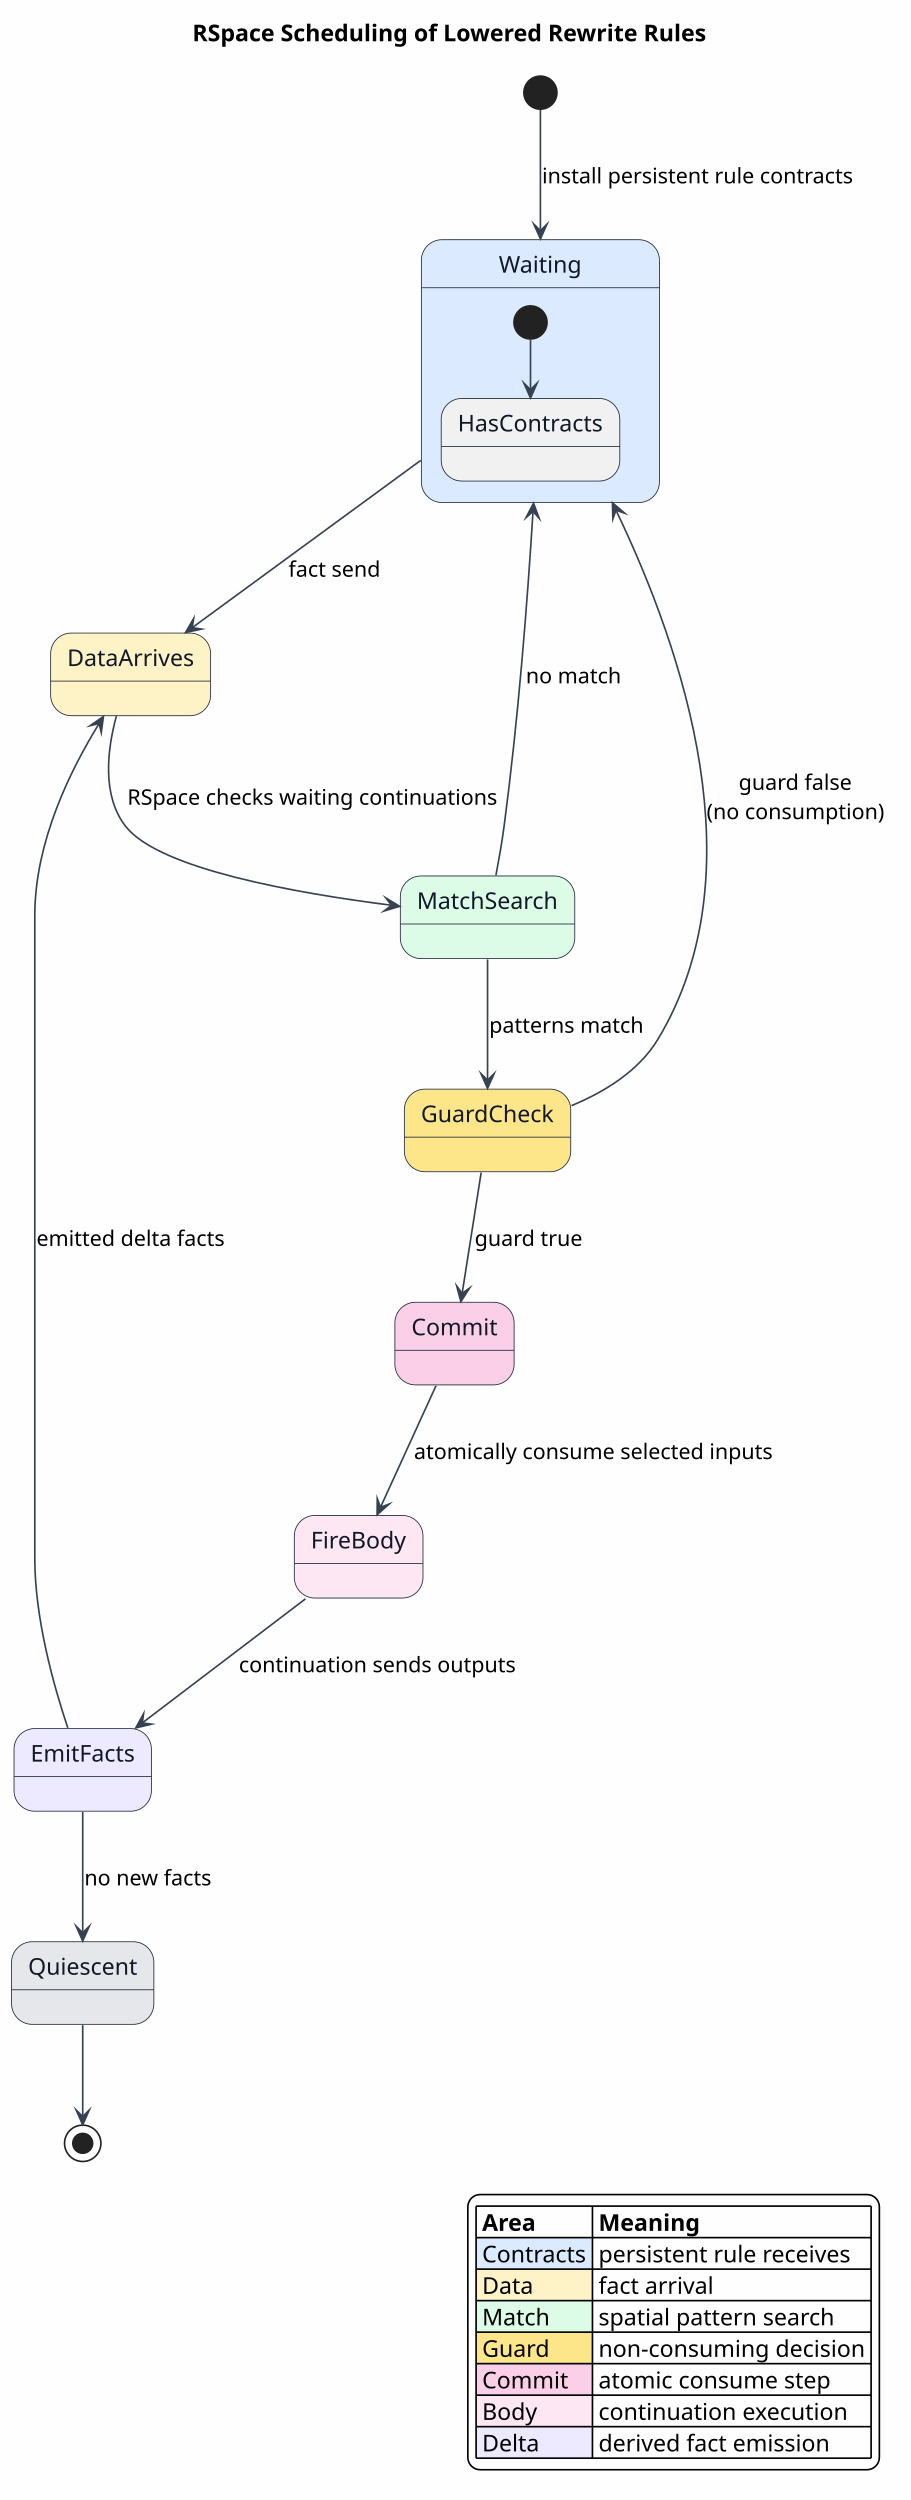
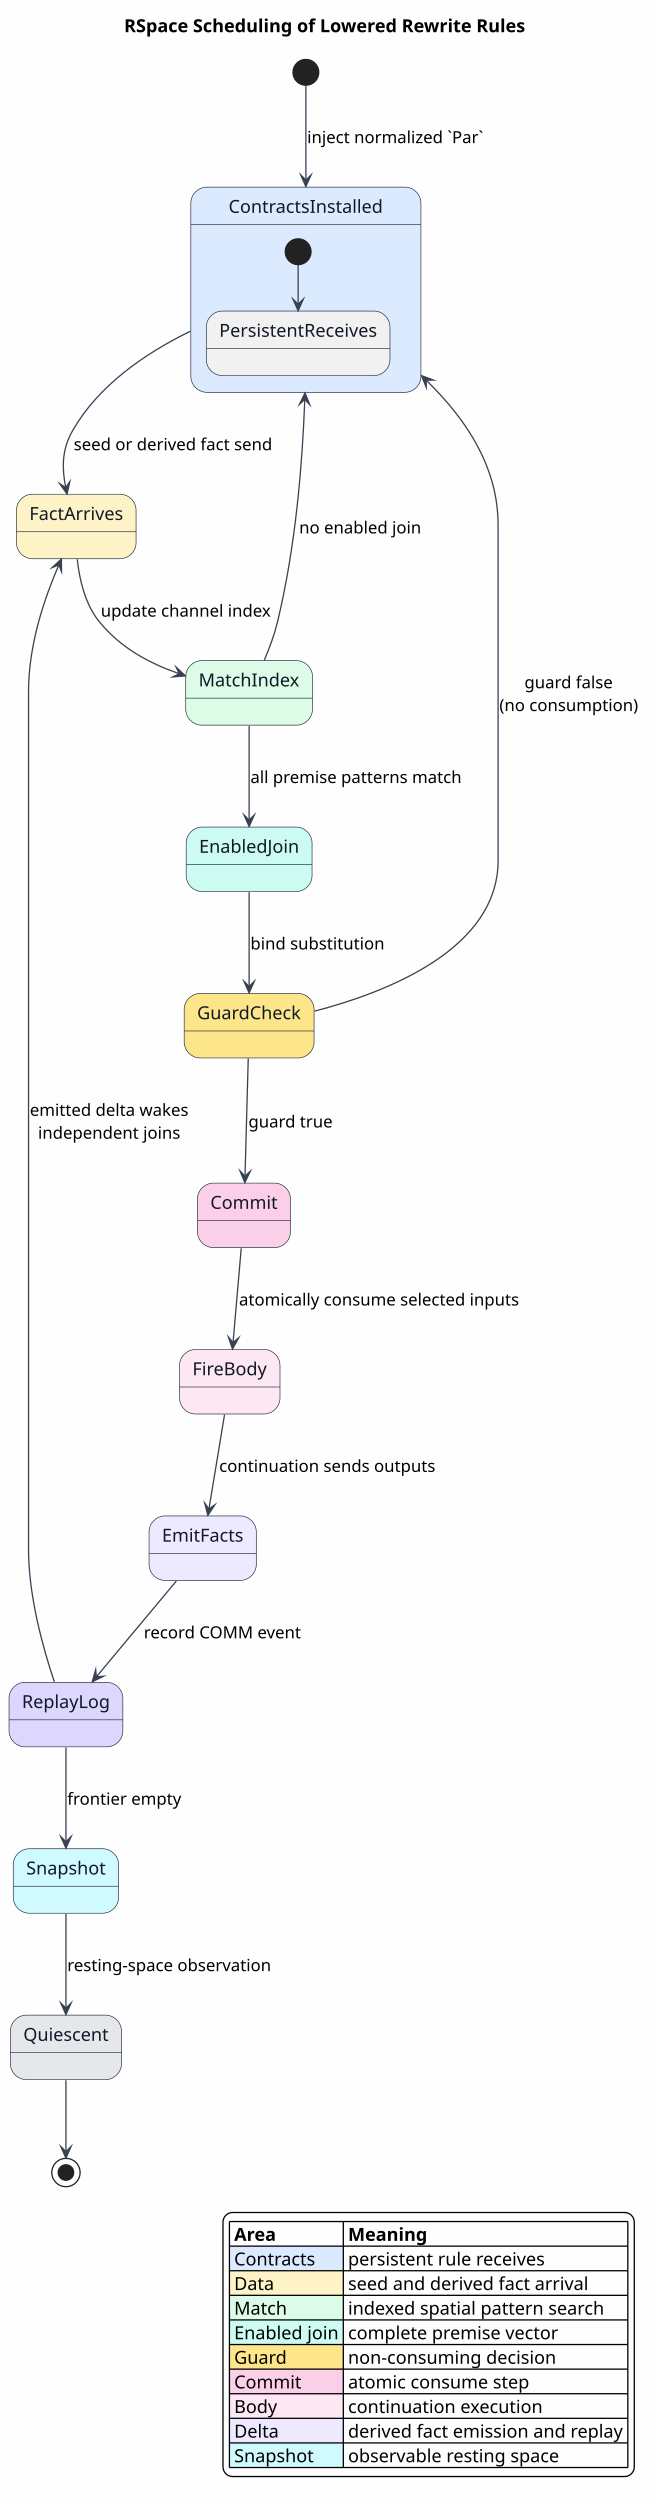
- <svg xmlns="http://www.w3.org/2000/svg" contentStyleType="text/css" data-diagram-type="STATE" height="1513px" preserveAspectRatio="none" style="width:551px;height:1513px;background:#FEFEFE;" version="1.1" viewBox="0 0 551 1513" width="551px" zoomAndPan="magnify">
+ <svg xmlns="http://www.w3.org/2000/svg" contentStyleType="text/css" data-diagram-type="STATE" height="1938px" preserveAspectRatio="none" style="width:510px;height:1938px;background:#FEFEFE;" version="1.1" viewBox="0 0 510 1938" width="510px" zoomAndPan="magnify">
  <defs />
  <g>
-     <rect fill="#FEFEFE" height="1513" style="stroke:none;stroke-width:1;" width="551" x="0" y="0" />
+     <rect fill="#FEFEFE" height="1938" style="stroke:none;stroke-width:1;" width="510" x="0" y="0" />
    <g class="title" data-source-line="1">
-       <text fill="#000000" font-family="sans-serif" font-size="14" font-weight="700" lengthAdjust="spacing" textLength="311.359" x="116.418" y="24.966">RSpace Scheduling of Lowered Rewrite Rules</text>
-     </g>
-     <g class="entity" data-qualified-name="Waiting" data-source-line="13" id="ent0001">
-       <path d="M267.52,145.068 L386.594,145.068 A12.5,12.5 0 0 1 399.094,157.568 L399.094,174.136 L255.02,174.136 L255.02,157.568 A12.5,12.5 0 0 1 267.52,145.068" fill="#DBEAFE" />
-       <path d="M255.02,174.136 L399.094,174.136 L399.094,291.636 A12.5,12.5 0 0 1 386.594,304.136 L267.52,304.136 A12.5,12.5 0 0 1 255.02,291.636 L255.02,174.136" fill="#DBEAFE" />
-       <rect fill="none" height="159.068" rx="12.5" ry="12.5" style="stroke:#1F2937;stroke-width:0.5;" width="144.074" x="255.02" y="145.068" />
-       <line style="stroke:#1F2937;stroke-width:0.5;" x1="255.02" x2="399.094" y1="174.136" y2="174.136" />
-       <text fill="#111827" font-family="sans-serif" font-size="14" lengthAdjust="spacing" textLength="50.414" x="301.85" y="165.034">Waiting</text>
-       <g class="start_entity" data-qualified-name="Waiting..start.Waiting" data-source-line="14" id="ent0011">
-         <ellipse cx="321.06" cy="195.136" fill="#222222" rx="10" ry="10" style="stroke:#222222;stroke-width:1;" />
+       <text fill="#000000" font-family="sans-serif" font-size="14" font-weight="700" lengthAdjust="spacing" textLength="311.359" x="96.168" y="24.966">RSpace Scheduling of Lowered Rewrite Rules</text>
+     </g>
+     <g class="entity" data-qualified-name="ContractsInstalled" data-source-line="13" id="ent0001">
+       <path d="M160.43,145.068 L313.803,145.068 A12.5,12.5 0 0 1 326.303,157.568 L326.303,174.136 L147.93,174.136 L147.93,157.568 A12.5,12.5 0 0 1 160.43,145.068" fill="#DBEAFE" />
+       <path d="M147.93,174.136 L326.303,174.136 L326.303,291.636 A12.5,12.5 0 0 1 313.803,304.136 L160.43,304.136 A12.5,12.5 0 0 1 147.93,291.636 L147.93,174.136" fill="#DBEAFE" />
+       <rect fill="none" height="159.068" rx="12.5" ry="12.5" style="stroke:#1F2937;stroke-width:0.5;" width="178.374" x="147.93" y="145.068" />
+       <line style="stroke:#1F2937;stroke-width:0.5;" x1="147.93" x2="326.303" y1="174.136" y2="174.136" />
+       <text fill="#111827" font-family="sans-serif" font-size="14" lengthAdjust="spacing" textLength="119.882" x="177.176" y="165.034">ContractsInstalled</text>
+       <g class="start_entity" data-qualified-name="ContractsInstalled..start.ContractsInstalled" data-source-line="14" id="ent0014">
+         <ellipse cx="231.12" cy="195.136" fill="#222222" rx="10" ry="10" style="stroke:#222222;stroke-width:1;" />
      </g>
-       <g class="entity" data-qualified-name="Waiting.HasContracts" data-source-line="14" id="ent0012">
-         <rect fill="#F1F1F1" height="50" rx="12.5" ry="12.5" style="stroke:#1F2937;stroke-width:0.5;" width="108.074" x="267.02" y="241.136" />
-         <line style="stroke:#1F2937;stroke-width:0.5;" x1="267.02" x2="375.094" y1="270.204" y2="270.204" />
-         <text fill="#111827" font-family="sans-serif" font-size="14" lengthAdjust="spacing" textLength="88.074" x="277.02" y="261.102">HasContracts</text>
+       <g class="entity" data-qualified-name="ContractsInstalled.PersistentReceives" data-source-line="14" id="ent0015">
+         <rect fill="#F1F1F1" height="50" rx="12.5" ry="12.5" style="stroke:#1F2937;stroke-width:0.5;" width="142.374" x="159.93" y="241.136" />
+         <line style="stroke:#1F2937;stroke-width:0.5;" x1="159.93" x2="302.303" y1="270.204" y2="270.204" />
+         <text fill="#111827" font-family="sans-serif" font-size="14" lengthAdjust="spacing" textLength="122.374" x="169.93" y="261.102">PersistentReceives</text>
      </g>
-       <g class="link" data-entity-1="ent0011" data-entity-2="ent0012" data-link-type="dependency" data-source-line="14" id="lnk13">
-         <path d="M321.06,205.446 C321.06,214.486 321.06,223.626 321.06,235.866" fill="none" id="*start*Waiting-to-HasContracts" style="stroke:#374151;stroke-width:1;" />
-         <polygon fill="#374151" points="321.06,240.866,325.06,231.866,321.06,235.866,317.06,231.866,321.06,240.866" style="stroke:#374151;stroke-width:1;stroke-linejoin:miter;stroke-miterlimit:10;" />
+       <g class="link" data-entity-1="ent0014" data-entity-2="ent0015" data-link-type="dependency" data-source-line="14" id="lnk16">
+         <path d="M231.12,205.446 C231.12,214.486 231.12,223.626 231.12,235.866" fill="none" id="*start*ContractsInstalled-to-PersistentReceives" style="stroke:#374151;stroke-width:1;" />
+         <polygon fill="#374151" points="231.12,240.866,235.12,231.866,231.12,235.866,227.12,231.866,231.12,240.866" style="stroke:#374151;stroke-width:1;stroke-linejoin:miter;stroke-miterlimit:10;" />
      </g>
    </g>
-     <g class="entity" data-qualified-name="DataArrives" data-source-line="16" id="ent0002">
-       <rect fill="#FEF3C7" height="50" rx="12.5" ry="12.5" style="stroke:#1F2937;stroke-width:0.5;" width="96.818" x="30.65" y="383.138" />
-       <line style="stroke:#1F2937;stroke-width:0.5;" x1="30.65" x2="127.468" y1="412.206" y2="412.206" />
-       <text fill="#111827" font-family="sans-serif" font-size="14" lengthAdjust="spacing" textLength="76.818" x="40.65" y="403.104">DataArrives</text>
-     </g>
-     <g class="entity" data-qualified-name="MatchSearch" data-source-line="17" id="ent0003">
-       <rect fill="#DCFCE7" height="50" rx="12.5" ry="12.5" style="stroke:#1F2937;stroke-width:0.5;" width="105.568" x="242.28" y="530.138" />
-       <line style="stroke:#1F2937;stroke-width:0.5;" x1="242.28" x2="347.848" y1="559.206" y2="559.206" />
-       <text fill="#111827" font-family="sans-serif" font-size="14" lengthAdjust="spacing" textLength="85.568" x="252.28" y="550.104">MatchSearch</text>
+     <g class="entity" data-qualified-name="FactArrives" data-source-line="16" id="ent0002">
+       <rect fill="#FEF3C7" height="50" rx="12.5" ry="12.5" style="stroke:#1F2937;stroke-width:0.5;" width="92.73" x="12.75" y="383.138" />
+       <line style="stroke:#1F2937;stroke-width:0.5;" x1="12.75" x2="105.48" y1="412.206" y2="412.206" />
+       <text fill="#111827" font-family="sans-serif" font-size="14" lengthAdjust="spacing" textLength="72.73" x="22.75" y="403.104">FactArrives</text>
+     </g>
+     <g class="entity" data-qualified-name="MatchIndex" data-source-line="17" id="ent0003">
+       <rect fill="#DCFCE7" height="50" rx="12.5" ry="12.5" style="stroke:#1F2937;stroke-width:0.5;" width="98.288" x="143.97" y="512.138" />
+       <line style="stroke:#1F2937;stroke-width:0.5;" x1="143.97" x2="242.258" y1="541.206" y2="541.206" />
+       <text fill="#111827" font-family="sans-serif" font-size="14" lengthAdjust="spacing" textLength="78.288" x="153.97" y="532.104">MatchIndex</text>
    </g>
    <g class="entity" data-qualified-name="GuardCheck" data-source-line="18" id="ent0004">
-       <rect fill="#FDE68A" height="50" rx="12.5" ry="12.5" style="stroke:#1F2937;stroke-width:0.5;" width="100.682" x="244.72" y="659.138" />
-       <line style="stroke:#1F2937;stroke-width:0.5;" x1="244.72" x2="345.402" y1="688.206" y2="688.206" />
-       <text fill="#111827" font-family="sans-serif" font-size="14" lengthAdjust="spacing" textLength="80.682" x="254.72" y="679.104">GuardCheck</text>
-     </g>
-     <g class="entity" data-qualified-name="Commit" data-source-line="19" id="ent0005">
-       <rect fill="#FBCFE8" height="50" rx="12.5" ry="12.5" style="stroke:#1F2937;stroke-width:0.5;" width="72.164" x="238.98" y="788.138" />
-       <line style="stroke:#1F2937;stroke-width:0.5;" x1="238.98" x2="311.144" y1="817.206" y2="817.206" />
-       <text fill="#111827" font-family="sans-serif" font-size="14" lengthAdjust="spacing" textLength="52.164" x="248.98" y="808.104">Commit</text>
-     </g>
-     <g class="entity" data-qualified-name="FireBody" data-source-line="20" id="ent0006">
-       <rect fill="#FCE7F3" height="50" rx="12.5" ry="12.5" style="stroke:#1F2937;stroke-width:0.5;" width="77.876" x="178.12" y="917.138" />
-       <line style="stroke:#1F2937;stroke-width:0.5;" x1="178.12" x2="255.996" y1="946.206" y2="946.206" />
-       <text fill="#111827" font-family="sans-serif" font-size="14" lengthAdjust="spacing" textLength="57.876" x="188.12" y="937.104">FireBody</text>
-     </g>
-     <g class="entity" data-qualified-name="EmitFacts" data-source-line="21" id="ent0007">
-       <rect fill="#EDE9FE" height="50" rx="12.5" ry="12.5" style="stroke:#1F2937;stroke-width:0.5;" width="83.14" x="8.49" y="1046.138" />
-       <line style="stroke:#1F2937;stroke-width:0.5;" x1="8.49" x2="91.63" y1="1075.206" y2="1075.206" />
-       <text fill="#111827" font-family="sans-serif" font-size="14" lengthAdjust="spacing" textLength="63.14" x="18.49" y="1066.104">EmitFacts</text>
-     </g>
-     <g class="entity" data-qualified-name="Quiescent" data-source-line="22" id="ent0008">
-       <rect fill="#E5E7EB" height="50" rx="12.5" ry="12.5" style="stroke:#1F2937;stroke-width:0.5;" width="86.122" x="7" y="1175.138" />
-       <line style="stroke:#1F2937;stroke-width:0.5;" x1="7" x2="93.122" y1="1204.206" y2="1204.206" />
-       <text fill="#111827" font-family="sans-serif" font-size="14" lengthAdjust="spacing" textLength="66.122" x="17" y="1195.104">Quiescent</text>
-     </g>
-     <g class="start_entity" data-qualified-name=".start." data-source-line="11" id="ent0009">
-       <ellipse cx="327.06" cy="56.068" fill="#222222" rx="10" ry="10" style="stroke:#222222;stroke-width:1;" />
-     </g>
-     <g class="end_entity" data-qualified-name=".end." data-source-line="34" id="ent0024">
-       <ellipse cx="50.06" cy="1297.138" fill="none" rx="11" ry="11" style="stroke:#222222;stroke-width:1;" />
-       <ellipse cx="50.06" cy="1297.138" fill="#222222" rx="6" ry="6" style="stroke:#222222;stroke-width:1;" />
-     </g>
-     <g class="link" data-entity-1="ent0009" data-entity-2="ent0001" data-link-type="dependency" data-source-line="11" id="lnk10">
-       <path d="M327.06,66.498 C327.06,81.848 327.06,108.628 327.06,139.618" fill="none" id="*start*-to-Waiting" style="stroke:#374151;stroke-width:1;" />
-       <polygon fill="#374151" points="327.06,144.618,331.06,135.618,327.06,139.618,323.06,135.618,327.06,144.618" style="stroke:#374151;stroke-width:1;stroke-linejoin:miter;stroke-miterlimit:10;" />
-       <text fill="#000000" font-family="sans-serif" font-size="13" lengthAdjust="spacing" textLength="188.448" x="328.06" y="110.965">install persistent rule contracts</text>
-     </g>
-     <g class="link" data-entity-1="ent0001" data-entity-2="ent0002" data-link-type="dependency" data-source-line="24" id="lnk14">
-       <path d="M254.66,278.598 C207.63,313.028 152.565,353.335 116.335,379.855" fill="none" id="Waiting-to-DataArrives" style="stroke:#374151;stroke-width:1;" />
-       <polygon fill="#374151" points="112.3,382.808,121.925,380.72,116.335,379.855,117.2,374.264,112.3,382.808" style="stroke:#374151;stroke-width:1;stroke-linejoin:miter;stroke-miterlimit:10;" />
-       <text fill="#000000" font-family="sans-serif" font-size="13" lengthAdjust="spacing" textLength="55.666" x="174.55" y="349.035">fact send</text>
-     </g>
-     <g class="link" data-entity-1="ent0002" data-entity-2="ent0003" data-link-type="dependency" data-source-line="25" id="lnk15">
-       <path d="M70.42,433.418 C64.98,453.438 61.44,481.468 76.06,500.138 C96.29,525.958 178.84,540.477 236.93,547.867" fill="none" id="DataArrives-to-MatchSearch" style="stroke:#374151;stroke-width:1;" />
-       <polygon fill="#374151" points="241.89,548.498,233.467,543.394,236.93,547.867,232.457,551.33,241.89,548.498" style="stroke:#374151;stroke-width:1;stroke-linejoin:miter;stroke-miterlimit:10;" />
-       <text fill="#000000" font-family="sans-serif" font-size="13" lengthAdjust="spacing" textLength="223.899" x="77.06" y="487.035">RSpace checks waiting continuations</text>
-     </g>
-     <g class="link" data-entity-1="ent0003" data-entity-2="ent0004" data-link-type="dependency" data-source-line="26" id="lnk16">
-       <path d="M295.06,580.628 C295.06,603.118 295.06,631.258 295.06,653.728" fill="none" id="MatchSearch-to-GuardCheck" style="stroke:#374151;stroke-width:1;" />
-       <polygon fill="#374151" points="295.06,658.728,299.06,649.728,295.06,653.728,291.06,649.728,295.06,658.728" style="stroke:#374151;stroke-width:1;stroke-linejoin:miter;stroke-miterlimit:10;" />
-       <text fill="#000000" font-family="sans-serif" font-size="13" lengthAdjust="spacing" textLength="93.431" x="296.06" y="625.035">patterns match</text>
-     </g>
-     <g class="link" data-entity-1="ent0003" data-entity-2="ent0001" data-link-type="dependency" data-source-line="27" id="lnk17">
-       <path d="M300.13,529.758 C301.9,520.518 303.77,509.878 305.06,500.138 C313.75,434.488 319.159,364.508 322.589,309.518" fill="none" id="MatchSearch-to-Waiting" style="stroke:#374151;stroke-width:1;" />
-       <polygon fill="#374151" points="322.9,304.528,318.348,313.261,322.589,309.518,326.332,313.76,322.9,304.528" style="stroke:#374151;stroke-width:1;stroke-linejoin:miter;stroke-miterlimit:10;" />
-       <text fill="#000000" font-family="sans-serif" font-size="13" lengthAdjust="spacing" textLength="57.694" x="318.24" y="413.535">no match</text>
-     </g>
-     <g class="link" data-entity-1="ent0004" data-entity-2="ent0005" data-link-type="dependency" data-source-line="28" id="lnk18">
-       <path d="M291.2,709.628 C287.66,732.118 283.216,760.318 279.686,782.788" fill="none" id="GuardCheck-to-Commit" style="stroke:#374151;stroke-width:1;" />
-       <polygon fill="#374151" points="278.91,787.728,284.258,779.458,279.686,782.788,276.355,778.216,278.91,787.728" style="stroke:#374151;stroke-width:1;stroke-linejoin:miter;stroke-miterlimit:10;" />
-       <text fill="#000000" font-family="sans-serif" font-size="13" lengthAdjust="spacing" textLength="65.494" x="287.26" y="754.035">guard true</text>
-     </g>
-     <g class="link" data-entity-1="ent0004" data-entity-2="ent0001" data-link-type="dependency" data-source-line="29" id="lnk19">
-       <path d="M345.87,669.138 C365.75,660.898 386.51,648.228 398.06,629.138 C458.8,528.708 413.91,394.607 372.78,308.757" fill="none" id="GuardCheck-to-Waiting" style="stroke:#374151;stroke-width:1;" />
-       <polygon fill="#374151" points="370.62,304.248,370.901,314.093,372.78,308.757,378.116,310.636,370.62,304.248" style="stroke:#374151;stroke-width:1;stroke-linejoin:miter;stroke-miterlimit:10;" />
-       <text fill="#000000" font-family="sans-serif" font-size="13" lengthAdjust="spacing" textLength="68.744" x="447.036" y="478.035">guard false</text>
-       <text fill="#000000" font-family="sans-serif" font-size="13" lengthAdjust="spacing" textLength="107.575" x="427.62" y="495.741">(no consumption)</text>
-     </g>
-     <g class="link" data-entity-1="ent0005" data-entity-2="ent0006" data-link-type="dependency" data-source-line="30" id="lnk20">
-       <path d="M263.88,838.628 C253.61,861.118 240.547,889.71 230.287,912.18" fill="none" id="Commit-to-FireBody" style="stroke:#374151;stroke-width:1;" />
-       <polygon fill="#374151" points="228.21,916.728,235.587,910.202,230.287,912.18,228.31,906.88,228.21,916.728" style="stroke:#374151;stroke-width:1;stroke-linejoin:miter;stroke-miterlimit:10;" />
-       <text fill="#000000" font-family="sans-serif" font-size="13" lengthAdjust="spacing" textLength="217.1" x="250.53" y="883.035">atomically consume selected inputs</text>
-     </g>
-     <g class="link" data-entity-1="ent0006" data-entity-2="ent0007" data-link-type="dependency" data-source-line="31" id="lnk21">
-       <path d="M184.86,967.628 C155.29,990.118 115.68,1020.231 86.139,1042.701" fill="none" id="FireBody-to-EmitFacts" style="stroke:#374151;stroke-width:1;" />
-       <polygon fill="#374151" points="82.16,1045.728,91.745,1043.463,86.139,1042.701,86.901,1037.095,82.16,1045.728" style="stroke:#374151;stroke-width:1;stroke-linejoin:miter;stroke-miterlimit:10;" />
-       <text fill="#000000" font-family="sans-serif" font-size="13" lengthAdjust="spacing" textLength="167.609" x="144.56" y="1012.035">continuation sends outputs</text>
-     </g>
-     <g class="link" data-entity-1="ent0007" data-entity-2="ent0002" data-link-type="dependency" data-source-line="32" id="lnk22">
-       <path d="M41.04,1045.698 C32.53,1020.398 21.06,979.548 21.06,943.138 C21.06,554.138 21.06,554.138 21.06,554.138 C21.06,509.128 42.832,465.788 59.982,437.878" fill="none" id="EmitFacts-to-DataArrives" style="stroke:#374151;stroke-width:1;" />
-       <polygon fill="#374151" points="62.6,433.618,54.48,439.192,59.982,437.878,61.296,443.38,62.6,433.618" style="stroke:#374151;stroke-width:1;stroke-linejoin:miter;stroke-miterlimit:10;" />
-       <text fill="#000000" font-family="sans-serif" font-size="13" lengthAdjust="spacing" textLength="113.906" x="22.06" y="754.035">emitted delta facts</text>
-     </g>
-     <g class="link" data-entity-1="ent0007" data-entity-2="ent0008" data-link-type="dependency" data-source-line="33" id="lnk23">
-       <path d="M50.06,1096.628 C50.06,1119.118 50.06,1147.258 50.06,1169.728" fill="none" id="EmitFacts-to-Quiescent" style="stroke:#374151;stroke-width:1;" />
-       <polygon fill="#374151" points="50.06,1174.728,54.06,1165.728,50.06,1169.728,46.06,1165.728,50.06,1174.728" style="stroke:#374151;stroke-width:1;stroke-linejoin:miter;stroke-miterlimit:10;" />
-       <text fill="#000000" font-family="sans-serif" font-size="13" lengthAdjust="spacing" textLength="77.168" x="51.06" y="1141.035">no new facts</text>
-     </g>
-     <g class="link" data-entity-1="ent0008" data-entity-2="ent0024" data-link-type="dependency" data-source-line="34" id="lnk25">
-       <path d="M50.06,1225.598 C50.06,1245.178 50.06,1266.628 50.06,1280.938" fill="none" id="Quiescent-to-*end*" style="stroke:#374151;stroke-width:1;" />
-       <polygon fill="#374151" points="50.06,1285.938,54.06,1276.938,50.06,1280.938,46.06,1276.938,50.06,1285.938" style="stroke:#374151;stroke-width:1;stroke-linejoin:miter;stroke-miterlimit:10;" />
-     </g>
-     <g class="legend" data-source-line="36">
-       <rect fill="none" height="166.543" rx="7.5" ry="7.5" style="stroke:#000000;stroke-width:1;" width="249.063" x="283.132" y="1328.138" />
-       <text fill="#000000" font-family="sans-serif" font-size="14" font-weight="700" lengthAdjust="spacing" textLength="32.69" x="291.772" y="1350.104">Area</text>
-       <text fill="#000000" font-family="sans-serif" font-size="14" font-weight="700" lengthAdjust="spacing" textLength="61.18" x="362.192" y="1350.104">Meaning</text>
-       <rect fill="#DBEAFE" height="19.068" style="stroke:none;stroke-width:1;" width="70.42" x="288.132" y="1354.206" />
-       <text fill="#000000" font-family="sans-serif" font-size="14" lengthAdjust="spacing" textLength="63.14" x="291.772" y="1369.172">Contracts</text>
-       <text fill="#000000" font-family="sans-serif" font-size="14" lengthAdjust="spacing" textLength="152.809" x="362.192" y="1369.172">persistent rule receives</text>
-       <rect fill="#FEF3C7" height="19.068" style="stroke:none;stroke-width:1;" width="70.42" x="288.132" y="1373.274" />
-       <text fill="#000000" font-family="sans-serif" font-size="14" lengthAdjust="spacing" textLength="30.982" x="291.772" y="1388.24">Data</text>
-       <text fill="#000000" font-family="sans-serif" font-size="14" lengthAdjust="spacing" textLength="69.692" x="362.192" y="1388.24">fact arrival</text>
-       <rect fill="#DCFCE7" height="19.068" style="stroke:none;stroke-width:1;" width="70.42" x="288.132" y="1392.342" />
-       <text fill="#000000" font-family="sans-serif" font-size="14" lengthAdjust="spacing" textLength="40.978" x="291.772" y="1407.308">Match</text>
-       <text fill="#000000" font-family="sans-serif" font-size="14" lengthAdjust="spacing" textLength="143.094" x="362.192" y="1407.308">spatial pattern search</text>
-       <rect fill="#FDE68A" height="19.068" style="stroke:none;stroke-width:1;" width="70.42" x="288.132" y="1411.41" />
-       <text fill="#000000" font-family="sans-serif" font-size="14" lengthAdjust="spacing" textLength="41.09" x="291.772" y="1426.376">Guard</text>
-       <text fill="#000000" font-family="sans-serif" font-size="14" lengthAdjust="spacing" textLength="161.363" x="362.192" y="1426.376">non-consuming decision</text>
-       <rect fill="#FBCFE8" height="19.068" style="stroke:none;stroke-width:1;" width="70.42" x="288.132" y="1430.477" />
-       <text fill="#000000" font-family="sans-serif" font-size="14" lengthAdjust="spacing" textLength="52.164" x="291.772" y="1445.443">Commit</text>
-       <text fill="#000000" font-family="sans-serif" font-size="14" lengthAdjust="spacing" textLength="140.531" x="362.192" y="1445.443">atomic consume step</text>
-       <rect fill="#FCE7F3" height="19.068" style="stroke:none;stroke-width:1;" width="70.42" x="288.132" y="1449.545" />
-       <text fill="#000000" font-family="sans-serif" font-size="14" lengthAdjust="spacing" textLength="33.32" x="291.772" y="1464.511">Body</text>
-       <text fill="#000000" font-family="sans-serif" font-size="14" lengthAdjust="spacing" textLength="151.451" x="362.192" y="1464.511">continuation execution</text>
-       <rect fill="#EDE9FE" height="19.068" style="stroke:none;stroke-width:1;" width="70.42" x="288.132" y="1468.613" />
-       <text fill="#000000" font-family="sans-serif" font-size="14" lengthAdjust="spacing" textLength="34.636" x="291.772" y="1483.579">Delta</text>
-       <text fill="#000000" font-family="sans-serif" font-size="14" lengthAdjust="spacing" textLength="139.986" x="362.192" y="1483.579">derived fact emission</text>
-       <line style="stroke:#000000;stroke-width:1;" x1="288.132" x2="527.195" y1="1335.138" y2="1335.138" />
-       <line style="stroke:#000000;stroke-width:1;" x1="288.132" x2="527.195" y1="1354.206" y2="1354.206" />
-       <line style="stroke:#000000;stroke-width:1;" x1="288.132" x2="527.195" y1="1373.274" y2="1373.274" />
-       <line style="stroke:#000000;stroke-width:1;" x1="288.132" x2="527.195" y1="1392.342" y2="1392.342" />
-       <line style="stroke:#000000;stroke-width:1;" x1="288.132" x2="527.195" y1="1411.41" y2="1411.41" />
-       <line style="stroke:#000000;stroke-width:1;" x1="288.132" x2="527.195" y1="1430.477" y2="1430.477" />
-       <line style="stroke:#000000;stroke-width:1;" x1="288.132" x2="527.195" y1="1449.545" y2="1449.545" />
-       <line style="stroke:#000000;stroke-width:1;" x1="288.132" x2="527.195" y1="1468.613" y2="1468.613" />
-       <line style="stroke:#000000;stroke-width:1;" x1="288.132" x2="527.195" y1="1487.681" y2="1487.681" />
-       <line style="stroke:#000000;stroke-width:1;" x1="288.132" x2="288.132" y1="1335.138" y2="1487.681" />
-       <line style="stroke:#000000;stroke-width:1;" x1="358.552" x2="358.552" y1="1335.138" y2="1487.681" />
-       <line style="stroke:#000000;stroke-width:1;" x1="527.195" x2="527.195" y1="1335.138" y2="1487.681" />
+       <rect fill="#FDE68A" height="50" rx="12.5" ry="12.5" style="stroke:#1F2937;stroke-width:0.5;" width="100.682" x="142.78" y="770.138" />
+       <line style="stroke:#1F2937;stroke-width:0.5;" x1="142.78" x2="243.462" y1="799.206" y2="799.206" />
+       <text fill="#111827" font-family="sans-serif" font-size="14" lengthAdjust="spacing" textLength="80.682" x="152.78" y="790.104">GuardCheck</text>
+     </g>
+     <g class="entity" data-qualified-name="EnabledJoin" data-source-line="19" id="ent0005">
+       <rect fill="#CCFBF1" height="50" rx="12.5" ry="12.5" style="stroke:#1F2937;stroke-width:0.5;" width="97.574" x="144.33" y="641.138" />
+       <line style="stroke:#1F2937;stroke-width:0.5;" x1="144.33" x2="241.904" y1="670.206" y2="670.206" />
+       <text fill="#111827" font-family="sans-serif" font-size="14" lengthAdjust="spacing" textLength="77.574" x="154.33" y="661.104">EnabledJoin</text>
+     </g>
+     <g class="entity" data-qualified-name="Commit" data-source-line="20" id="ent0006">
+       <rect fill="#FBCFE8" height="50" rx="12.5" ry="12.5" style="stroke:#1F2937;stroke-width:0.5;" width="72.164" x="153.04" y="917.138" />
+       <line style="stroke:#1F2937;stroke-width:0.5;" x1="153.04" x2="225.204" y1="946.206" y2="946.206" />
+       <text fill="#111827" font-family="sans-serif" font-size="14" lengthAdjust="spacing" textLength="52.164" x="163.04" y="937.104">Commit</text>
+     </g>
+     <g class="entity" data-qualified-name="FireBody" data-source-line="21" id="ent0007">
+       <rect fill="#FCE7F3" height="50" rx="12.5" ry="12.5" style="stroke:#1F2937;stroke-width:0.5;" width="77.876" x="139.18" y="1046.138" />
+       <line style="stroke:#1F2937;stroke-width:0.5;" x1="139.18" x2="217.056" y1="1075.206" y2="1075.206" />
+       <text fill="#111827" font-family="sans-serif" font-size="14" lengthAdjust="spacing" textLength="57.876" x="149.18" y="1066.104">FireBody</text>
+     </g>
+     <g class="entity" data-qualified-name="EmitFacts" data-source-line="22" id="ent0008">
+       <rect fill="#EDE9FE" height="50" rx="12.5" ry="12.5" style="stroke:#1F2937;stroke-width:0.5;" width="83.14" x="115.55" y="1175.138" />
+       <line style="stroke:#1F2937;stroke-width:0.5;" x1="115.55" x2="198.69" y1="1204.206" y2="1204.206" />
+       <text fill="#111827" font-family="sans-serif" font-size="14" lengthAdjust="spacing" textLength="63.14" x="125.55" y="1195.104">EmitFacts</text>
+     </g>
+     <g class="entity" data-qualified-name="ReplayLog" data-source-line="23" id="ent0009">
+       <rect fill="#DDD6FE" height="50" rx="12.5" ry="12.5" style="stroke:#1F2937;stroke-width:0.5;" width="88.236" x="7" y="1304.138" />
+       <line style="stroke:#1F2937;stroke-width:0.5;" x1="7" x2="95.236" y1="1333.206" y2="1333.206" />
+       <text fill="#111827" font-family="sans-serif" font-size="14" lengthAdjust="spacing" textLength="68.236" x="17" y="1324.104">ReplayLog</text>
+     </g>
+     <g class="entity" data-qualified-name="Snapshot" data-source-line="24" id="ent0010">
+       <rect fill="#CFFAFE" height="50" rx="12.5" ry="12.5" style="stroke:#1F2937;stroke-width:0.5;" width="81.684" x="10.28" y="1433.138" />
+       <line style="stroke:#1F2937;stroke-width:0.5;" x1="10.28" x2="91.964" y1="1462.206" y2="1462.206" />
+       <text fill="#111827" font-family="sans-serif" font-size="14" lengthAdjust="spacing" textLength="61.684" x="20.28" y="1453.104">Snapshot</text>
+     </g>
+     <g class="entity" data-qualified-name="Quiescent" data-source-line="25" id="ent0011">
+       <rect fill="#E5E7EB" height="50" rx="12.5" ry="12.5" style="stroke:#1F2937;stroke-width:0.5;" width="86.122" x="8.06" y="1562.138" />
+       <line style="stroke:#1F2937;stroke-width:0.5;" x1="8.06" x2="94.182" y1="1591.206" y2="1591.206" />
+       <text fill="#111827" font-family="sans-serif" font-size="14" lengthAdjust="spacing" textLength="66.122" x="18.06" y="1582.104">Quiescent</text>
+     </g>
+     <g class="start_entity" data-qualified-name=".start." data-source-line="11" id="ent0012">
+       <ellipse cx="237.12" cy="56.068" fill="#222222" rx="10" ry="10" style="stroke:#222222;stroke-width:1;" />
+     </g>
+     <g class="end_entity" data-qualified-name=".end." data-source-line="40" id="ent0030">
+       <ellipse cx="51.12" cy="1684.138" fill="none" rx="11" ry="11" style="stroke:#222222;stroke-width:1;" />
+       <ellipse cx="51.12" cy="1684.138" fill="#222222" rx="6" ry="6" style="stroke:#222222;stroke-width:1;" />
+     </g>
+     <g class="link" data-entity-1="ent0012" data-entity-2="ent0001" data-link-type="dependency" data-source-line="11" id="lnk13">
+       <path d="M237.12,66.498 C237.12,81.848 237.12,108.628 237.12,139.618" fill="none" id="*start*-to-ContractsInstalled" style="stroke:#374151;stroke-width:1;" />
+       <polygon fill="#374151" points="237.12,144.618,241.12,135.618,237.12,139.618,233.12,135.618,237.12,144.618" style="stroke:#374151;stroke-width:1;stroke-linejoin:miter;stroke-miterlimit:10;" />
+       <text fill="#000000" font-family="sans-serif" font-size="13" lengthAdjust="spacing" textLength="136.461" x="238.12" y="110.965">inject normalized `Par`</text>
+     </g>
+     <g class="link" data-entity-1="ent0001" data-entity-2="ent0002" data-link-type="dependency" data-source-line="27" id="lnk17">
+       <path d="M147.51,256.788 C112.52,273.868 76.07,298.908 56.12,334.138 C47.8,348.818 47.956,363.046 50.966,378.036" fill="none" id="ContractsInstalled-to-FactArrives" style="stroke:#374151;stroke-width:1;" />
+       <polygon fill="#374151" points="51.95,382.938,54.1,373.327,50.966,378.036,46.256,374.901,51.95,382.938" style="stroke:#374151;stroke-width:1;stroke-linejoin:miter;stroke-miterlimit:10;" />
+       <text fill="#000000" font-family="sans-serif" font-size="13" lengthAdjust="spacing" textLength="153.907" x="57.12" y="349.035">seed or derived fact send</text>
+     </g>
+     <g class="link" data-entity-1="ent0002" data-entity-2="ent0003" data-link-type="dependency" data-source-line="28" id="lnk18">
+       <path d="M59.88,433.528 C61.53,448.978 65.92,468.528 77.12,482.138 C93.98,502.638 115.661,514.117 139.011,522.287" fill="none" id="FactArrives-to-MatchIndex" style="stroke:#374151;stroke-width:1;" />
+       <polygon fill="#374151" points="143.73,523.938,136.556,517.19,139.011,522.287,133.914,524.741,143.73,523.938" style="stroke:#374151;stroke-width:1;stroke-linejoin:miter;stroke-miterlimit:10;" />
+       <text fill="#000000" font-family="sans-serif" font-size="13" lengthAdjust="spacing" textLength="132.015" x="78.12" y="478.035">update channel index</text>
+     </g>
+     <g class="link" data-entity-1="ent0003" data-entity-2="ent0005" data-link-type="dependency" data-source-line="29" id="lnk19">
+       <path d="M193.12,562.628 C193.12,585.118 193.12,613.258 193.12,635.728" fill="none" id="MatchIndex-to-EnabledJoin" style="stroke:#374151;stroke-width:1;" />
+       <polygon fill="#374151" points="193.12,640.728,197.12,631.728,193.12,635.728,189.12,631.728,193.12,640.728" style="stroke:#374151;stroke-width:1;stroke-linejoin:miter;stroke-miterlimit:10;" />
+       <text fill="#000000" font-family="sans-serif" font-size="13" lengthAdjust="spacing" textLength="163.956" x="194.12" y="607.035">all premise patterns match</text>
+     </g>
+     <g class="link" data-entity-1="ent0003" data-entity-2="ent0001" data-link-type="dependency" data-source-line="30" id="lnk20">
+       <path d="M204.92,511.658 C208.8,502.578 212.73,492.078 215.12,482.138 C229.19,423.688 234.364,360.834 236.274,309.604" fill="none" id="MatchIndex-to-ContractsInstalled" style="stroke:#374151;stroke-width:1;" />
+       <polygon fill="#374151" points="236.46,304.608,232.127,313.453,236.274,309.604,240.122,313.751,236.46,304.608" style="stroke:#374151;stroke-width:1;stroke-linejoin:miter;stroke-miterlimit:10;" />
+       <text fill="#000000" font-family="sans-serif" font-size="13" lengthAdjust="spacing" textLength="94.601" x="231.91" y="413.535">no enabled join</text>
+     </g>
+     <g class="link" data-entity-1="ent0005" data-entity-2="ent0004" data-link-type="dependency" data-source-line="31" id="lnk21">
+       <path d="M193.12,691.628 C193.12,714.118 193.12,742.258 193.12,764.728" fill="none" id="EnabledJoin-to-GuardCheck" style="stroke:#374151;stroke-width:1;" />
+       <polygon fill="#374151" points="193.12,769.728,197.12,760.728,193.12,764.728,189.12,760.728,193.12,769.728" style="stroke:#374151;stroke-width:1;stroke-linejoin:miter;stroke-miterlimit:10;" />
+       <text fill="#000000" font-family="sans-serif" font-size="13" lengthAdjust="spacing" textLength="103.961" x="194.12" y="736.035">bind substitution</text>
+     </g>
+     <g class="link" data-entity-1="ent0004" data-entity-2="ent0006" data-link-type="dependency" data-source-line="32" id="lnk22">
+       <path d="M192.45,820.408 C191.71,847.178 190.668,884.99 189.928,911.79" fill="none" id="GuardCheck-to-Commit" style="stroke:#374151;stroke-width:1;" />
+       <polygon fill="#374151" points="189.79,916.788,194.037,907.902,189.928,911.79,186.04,907.681,189.79,916.788" style="stroke:#374151;stroke-width:1;stroke-linejoin:miter;stroke-miterlimit:10;" />
+       <text fill="#000000" font-family="sans-serif" font-size="13" lengthAdjust="spacing" textLength="65.494" x="192.59" y="874.035">guard true</text>
+     </g>
+     <g class="link" data-entity-1="ent0004" data-entity-2="ent0001" data-link-type="dependency" data-source-line="33" id="lnk23">
+       <path d="M243.83,783.858 C301.01,768.958 386.12,735.328 386.12,667.138 C386.12,407.138 386.12,407.138 386.12,407.138 C386.12,362.088 361.933,325.595 330.373,294.705" fill="none" id="GuardCheck-to-ContractsInstalled" style="stroke:#374151;stroke-width:1;" />
+       <polygon fill="#374151" points="326.8,291.208,330.434,300.362,330.373,294.705,336.03,294.645,326.8,291.208" style="stroke:#374151;stroke-width:1;stroke-linejoin:miter;stroke-miterlimit:10;" />
+       <text fill="#000000" font-family="sans-serif" font-size="13" lengthAdjust="spacing" textLength="68.744" x="406.536" y="533.535">guard false</text>
+       <text fill="#000000" font-family="sans-serif" font-size="13" lengthAdjust="spacing" textLength="107.575" x="387.12" y="551.241">(no consumption)</text>
+     </g>
+     <g class="link" data-entity-1="ent0006" data-entity-2="ent0007" data-link-type="dependency" data-source-line="34" id="lnk24">
+       <path d="M187,967.628 C185.05,990.118 182.612,1018.277 180.662,1040.747" fill="none" id="Commit-to-FireBody" style="stroke:#374151;stroke-width:1;" />
+       <polygon fill="#374151" points="180.23,1045.728,184.993,1037.107,180.662,1040.747,177.023,1036.416,180.23,1045.728" style="stroke:#374151;stroke-width:1;stroke-linejoin:miter;stroke-miterlimit:10;" />
+       <text fill="#000000" font-family="sans-serif" font-size="13" lengthAdjust="spacing" textLength="217.1" x="185.28" y="1012.035">atomically consume selected inputs</text>
+     </g>
+     <g class="link" data-entity-1="ent0007" data-entity-2="ent0008" data-link-type="dependency" data-source-line="35" id="lnk25">
+       <path d="M174.07,1096.628 C170.35,1119.118 165.687,1147.325 161.967,1169.795" fill="none" id="FireBody-to-EmitFacts" style="stroke:#374151;stroke-width:1;" />
+       <polygon fill="#374151" points="161.15,1174.728,166.566,1166.502,161.967,1169.795,158.674,1165.196,161.15,1174.728" style="stroke:#374151;stroke-width:1;stroke-linejoin:miter;stroke-miterlimit:10;" />
+       <text fill="#000000" font-family="sans-serif" font-size="13" lengthAdjust="spacing" textLength="167.609" x="169.88" y="1141.035">continuation sends outputs</text>
+     </g>
+     <g class="link" data-entity-1="ent0008" data-entity-2="ent0009" data-link-type="dependency" data-source-line="36" id="lnk26">
+       <path d="M136.68,1225.628 C117.91,1248.118 93.443,1277.419 74.693,1299.889" fill="none" id="EmitFacts-to-ReplayLog" style="stroke:#374151;stroke-width:1;" />
+       <polygon fill="#374151" points="71.49,1303.728,80.327,1299.38,74.693,1299.889,74.185,1294.255,71.49,1303.728" style="stroke:#374151;stroke-width:1;stroke-linejoin:miter;stroke-miterlimit:10;" />
+       <text fill="#000000" font-family="sans-serif" font-size="13" lengthAdjust="spacing" textLength="122.876" x="111.46" y="1270.035">record COMM event</text>
+     </g>
+     <g class="link" data-entity-1="ent0009" data-entity-2="ent0002" data-link-type="dependency" data-source-line="37" id="lnk27">
+       <path d="M42.1,1303.698 C33.59,1278.398 22.12,1237.548 22.12,1201.138 C22.12,536.138 22.12,536.138 22.12,536.138 C22.12,499.168 34.766,463.057 45.626,437.937" fill="none" id="ReplayLog-to-FactArrives" style="stroke:#374151;stroke-width:1;" />
+       <polygon fill="#374151" points="47.61,433.348,40.367,440.022,45.626,437.937,47.71,443.196,47.61,433.348" style="stroke:#374151;stroke-width:1;stroke-linejoin:miter;stroke-miterlimit:10;" />
+       <text fill="#000000" font-family="sans-serif" font-size="13" lengthAdjust="spacing" textLength="122.993" x="23.12" y="865.035">emitted delta wakes</text>
+       <text fill="#000000" font-family="sans-serif" font-size="13" lengthAdjust="spacing" textLength="110.344" x="29.445" y="882.741">independent joins</text>
+     </g>
+     <g class="link" data-entity-1="ent0009" data-entity-2="ent0010" data-link-type="dependency" data-source-line="38" id="lnk28">
+       <path d="M51.12,1354.628 C51.12,1377.118 51.12,1405.258 51.12,1427.728" fill="none" id="ReplayLog-to-Snapshot" style="stroke:#374151;stroke-width:1;" />
+       <polygon fill="#374151" points="51.12,1432.728,55.12,1423.728,51.12,1427.728,47.12,1423.728,51.12,1432.728" style="stroke:#374151;stroke-width:1;stroke-linejoin:miter;stroke-miterlimit:10;" />
+       <text fill="#000000" font-family="sans-serif" font-size="13" lengthAdjust="spacing" textLength="88.673" x="52.12" y="1399.035">frontier empty</text>
+     </g>
+     <g class="link" data-entity-1="ent0010" data-entity-2="ent0011" data-link-type="dependency" data-source-line="39" id="lnk29">
+       <path d="M51.12,1483.628 C51.12,1506.118 51.12,1534.258 51.12,1556.728" fill="none" id="Snapshot-to-Quiescent" style="stroke:#374151;stroke-width:1;" />
+       <polygon fill="#374151" points="51.12,1561.728,55.12,1552.728,51.12,1556.728,47.12,1552.728,51.12,1561.728" style="stroke:#374151;stroke-width:1;stroke-linejoin:miter;stroke-miterlimit:10;" />
+       <text fill="#000000" font-family="sans-serif" font-size="13" lengthAdjust="spacing" textLength="158.288" x="52.12" y="1528.035">resting-space observation</text>
+     </g>
+     <g class="link" data-entity-1="ent0011" data-entity-2="ent0030" data-link-type="dependency" data-source-line="40" id="lnk31">
+       <path d="M51.12,1612.598 C51.12,1632.178 51.12,1653.628 51.12,1667.938" fill="none" id="Quiescent-to-*end*" style="stroke:#374151;stroke-width:1;" />
+       <polygon fill="#374151" points="51.12,1672.938,55.12,1663.938,51.12,1667.938,47.12,1663.938,51.12,1672.938" style="stroke:#374151;stroke-width:1;stroke-linejoin:miter;stroke-miterlimit:10;" />
+     </g>
+     <g class="legend" data-source-line="42">
+       <rect fill="none" height="204.679" rx="7.5" ry="7.5" style="stroke:#000000;stroke-width:1;" width="318.839" x="172.856" y="1715.138" />
+       <text fill="#000000" font-family="sans-serif" font-size="14" font-weight="700" lengthAdjust="spacing" textLength="32.69" x="181.496" y="1737.104">Area</text>
+       <text fill="#000000" font-family="sans-serif" font-size="14" font-weight="700" lengthAdjust="spacing" textLength="61.18" x="269.78" y="1737.104">Meaning</text>
+       <rect fill="#DBEAFE" height="19.068" style="stroke:none;stroke-width:1;" width="88.284" x="177.856" y="1741.206" />
+       <text fill="#000000" font-family="sans-serif" font-size="14" lengthAdjust="spacing" textLength="63.14" x="181.496" y="1756.172">Contracts</text>
+       <text fill="#000000" font-family="sans-serif" font-size="14" lengthAdjust="spacing" textLength="152.809" x="269.78" y="1756.172">persistent rule receives</text>
+       <rect fill="#FEF3C7" height="19.068" style="stroke:none;stroke-width:1;" width="88.284" x="177.856" y="1760.274" />
+       <text fill="#000000" font-family="sans-serif" font-size="14" lengthAdjust="spacing" textLength="30.982" x="181.496" y="1775.24">Data</text>
+       <text fill="#000000" font-family="sans-serif" font-size="14" lengthAdjust="spacing" textLength="186.353" x="269.78" y="1775.24">seed and derived fact arrival</text>
+       <rect fill="#DCFCE7" height="19.068" style="stroke:none;stroke-width:1;" width="88.284" x="177.856" y="1779.342" />
+       <text fill="#000000" font-family="sans-serif" font-size="14" lengthAdjust="spacing" textLength="40.978" x="181.496" y="1794.308">Match</text>
+       <text fill="#000000" font-family="sans-serif" font-size="14" lengthAdjust="spacing" textLength="199.415" x="269.78" y="1794.308">indexed spatial pattern search</text>
+       <rect fill="#CCFBF1" height="19.068" style="stroke:none;stroke-width:1;" width="88.284" x="177.856" y="1798.41" />
+       <text fill="#000000" font-family="sans-serif" font-size="14" lengthAdjust="spacing" textLength="81.004" x="181.496" y="1813.376">Enabled join</text>
+       <text fill="#000000" font-family="sans-serif" font-size="14" lengthAdjust="spacing" textLength="163.253" x="269.78" y="1813.376">complete premise vector</text>
+       <rect fill="#FDE68A" height="19.068" style="stroke:none;stroke-width:1;" width="88.284" x="177.856" y="1817.477" />
+       <text fill="#000000" font-family="sans-serif" font-size="14" lengthAdjust="spacing" textLength="41.09" x="181.496" y="1832.443">Guard</text>
+       <text fill="#000000" font-family="sans-serif" font-size="14" lengthAdjust="spacing" textLength="161.363" x="269.78" y="1832.443">non-consuming decision</text>
+       <rect fill="#FBCFE8" height="19.068" style="stroke:none;stroke-width:1;" width="88.284" x="177.856" y="1836.545" />
+       <text fill="#000000" font-family="sans-serif" font-size="14" lengthAdjust="spacing" textLength="52.164" x="181.496" y="1851.511">Commit</text>
+       <text fill="#000000" font-family="sans-serif" font-size="14" lengthAdjust="spacing" textLength="140.531" x="269.78" y="1851.511">atomic consume step</text>
+       <rect fill="#FCE7F3" height="19.068" style="stroke:none;stroke-width:1;" width="88.284" x="177.856" y="1855.613" />
+       <text fill="#000000" font-family="sans-serif" font-size="14" lengthAdjust="spacing" textLength="33.32" x="181.496" y="1870.579">Body</text>
+       <text fill="#000000" font-family="sans-serif" font-size="14" lengthAdjust="spacing" textLength="151.451" x="269.78" y="1870.579">continuation execution</text>
+       <rect fill="#EDE9FE" height="19.068" style="stroke:none;stroke-width:1;" width="88.284" x="177.856" y="1874.681" />
+       <text fill="#000000" font-family="sans-serif" font-size="14" lengthAdjust="spacing" textLength="34.636" x="181.496" y="1889.647">Delta</text>
+       <text fill="#000000" font-family="sans-serif" font-size="14" lengthAdjust="spacing" textLength="213.275" x="269.78" y="1889.647">derived fact emission and replay</text>
+       <rect fill="#CFFAFE" height="19.068" style="stroke:none;stroke-width:1;" width="88.284" x="177.856" y="1893.749" />
+       <text fill="#000000" font-family="sans-serif" font-size="14" lengthAdjust="spacing" textLength="61.684" x="181.496" y="1908.715">Snapshot</text>
+       <text fill="#000000" font-family="sans-serif" font-size="14" lengthAdjust="spacing" textLength="163.925" x="269.78" y="1908.715">observable resting space</text>
+       <line style="stroke:#000000;stroke-width:1;" x1="177.856" x2="486.695" y1="1722.138" y2="1722.138" />
+       <line style="stroke:#000000;stroke-width:1;" x1="177.856" x2="486.695" y1="1741.206" y2="1741.206" />
+       <line style="stroke:#000000;stroke-width:1;" x1="177.856" x2="486.695" y1="1760.274" y2="1760.274" />
+       <line style="stroke:#000000;stroke-width:1;" x1="177.856" x2="486.695" y1="1779.342" y2="1779.342" />
+       <line style="stroke:#000000;stroke-width:1;" x1="177.856" x2="486.695" y1="1798.41" y2="1798.41" />
+       <line style="stroke:#000000;stroke-width:1;" x1="177.856" x2="486.695" y1="1817.477" y2="1817.477" />
+       <line style="stroke:#000000;stroke-width:1;" x1="177.856" x2="486.695" y1="1836.545" y2="1836.545" />
+       <line style="stroke:#000000;stroke-width:1;" x1="177.856" x2="486.695" y1="1855.613" y2="1855.613" />
+       <line style="stroke:#000000;stroke-width:1;" x1="177.856" x2="486.695" y1="1874.681" y2="1874.681" />
+       <line style="stroke:#000000;stroke-width:1;" x1="177.856" x2="486.695" y1="1893.749" y2="1893.749" />
+       <line style="stroke:#000000;stroke-width:1;" x1="177.856" x2="486.695" y1="1912.817" y2="1912.817" />
+       <line style="stroke:#000000;stroke-width:1;" x1="177.856" x2="177.856" y1="1722.138" y2="1912.817" />
+       <line style="stroke:#000000;stroke-width:1;" x1="266.14" x2="266.14" y1="1722.138" y2="1912.817" />
+       <line style="stroke:#000000;stroke-width:1;" x1="486.695" x2="486.695" y1="1722.138" y2="1912.817" />
    </g>
  </g>
</svg>
